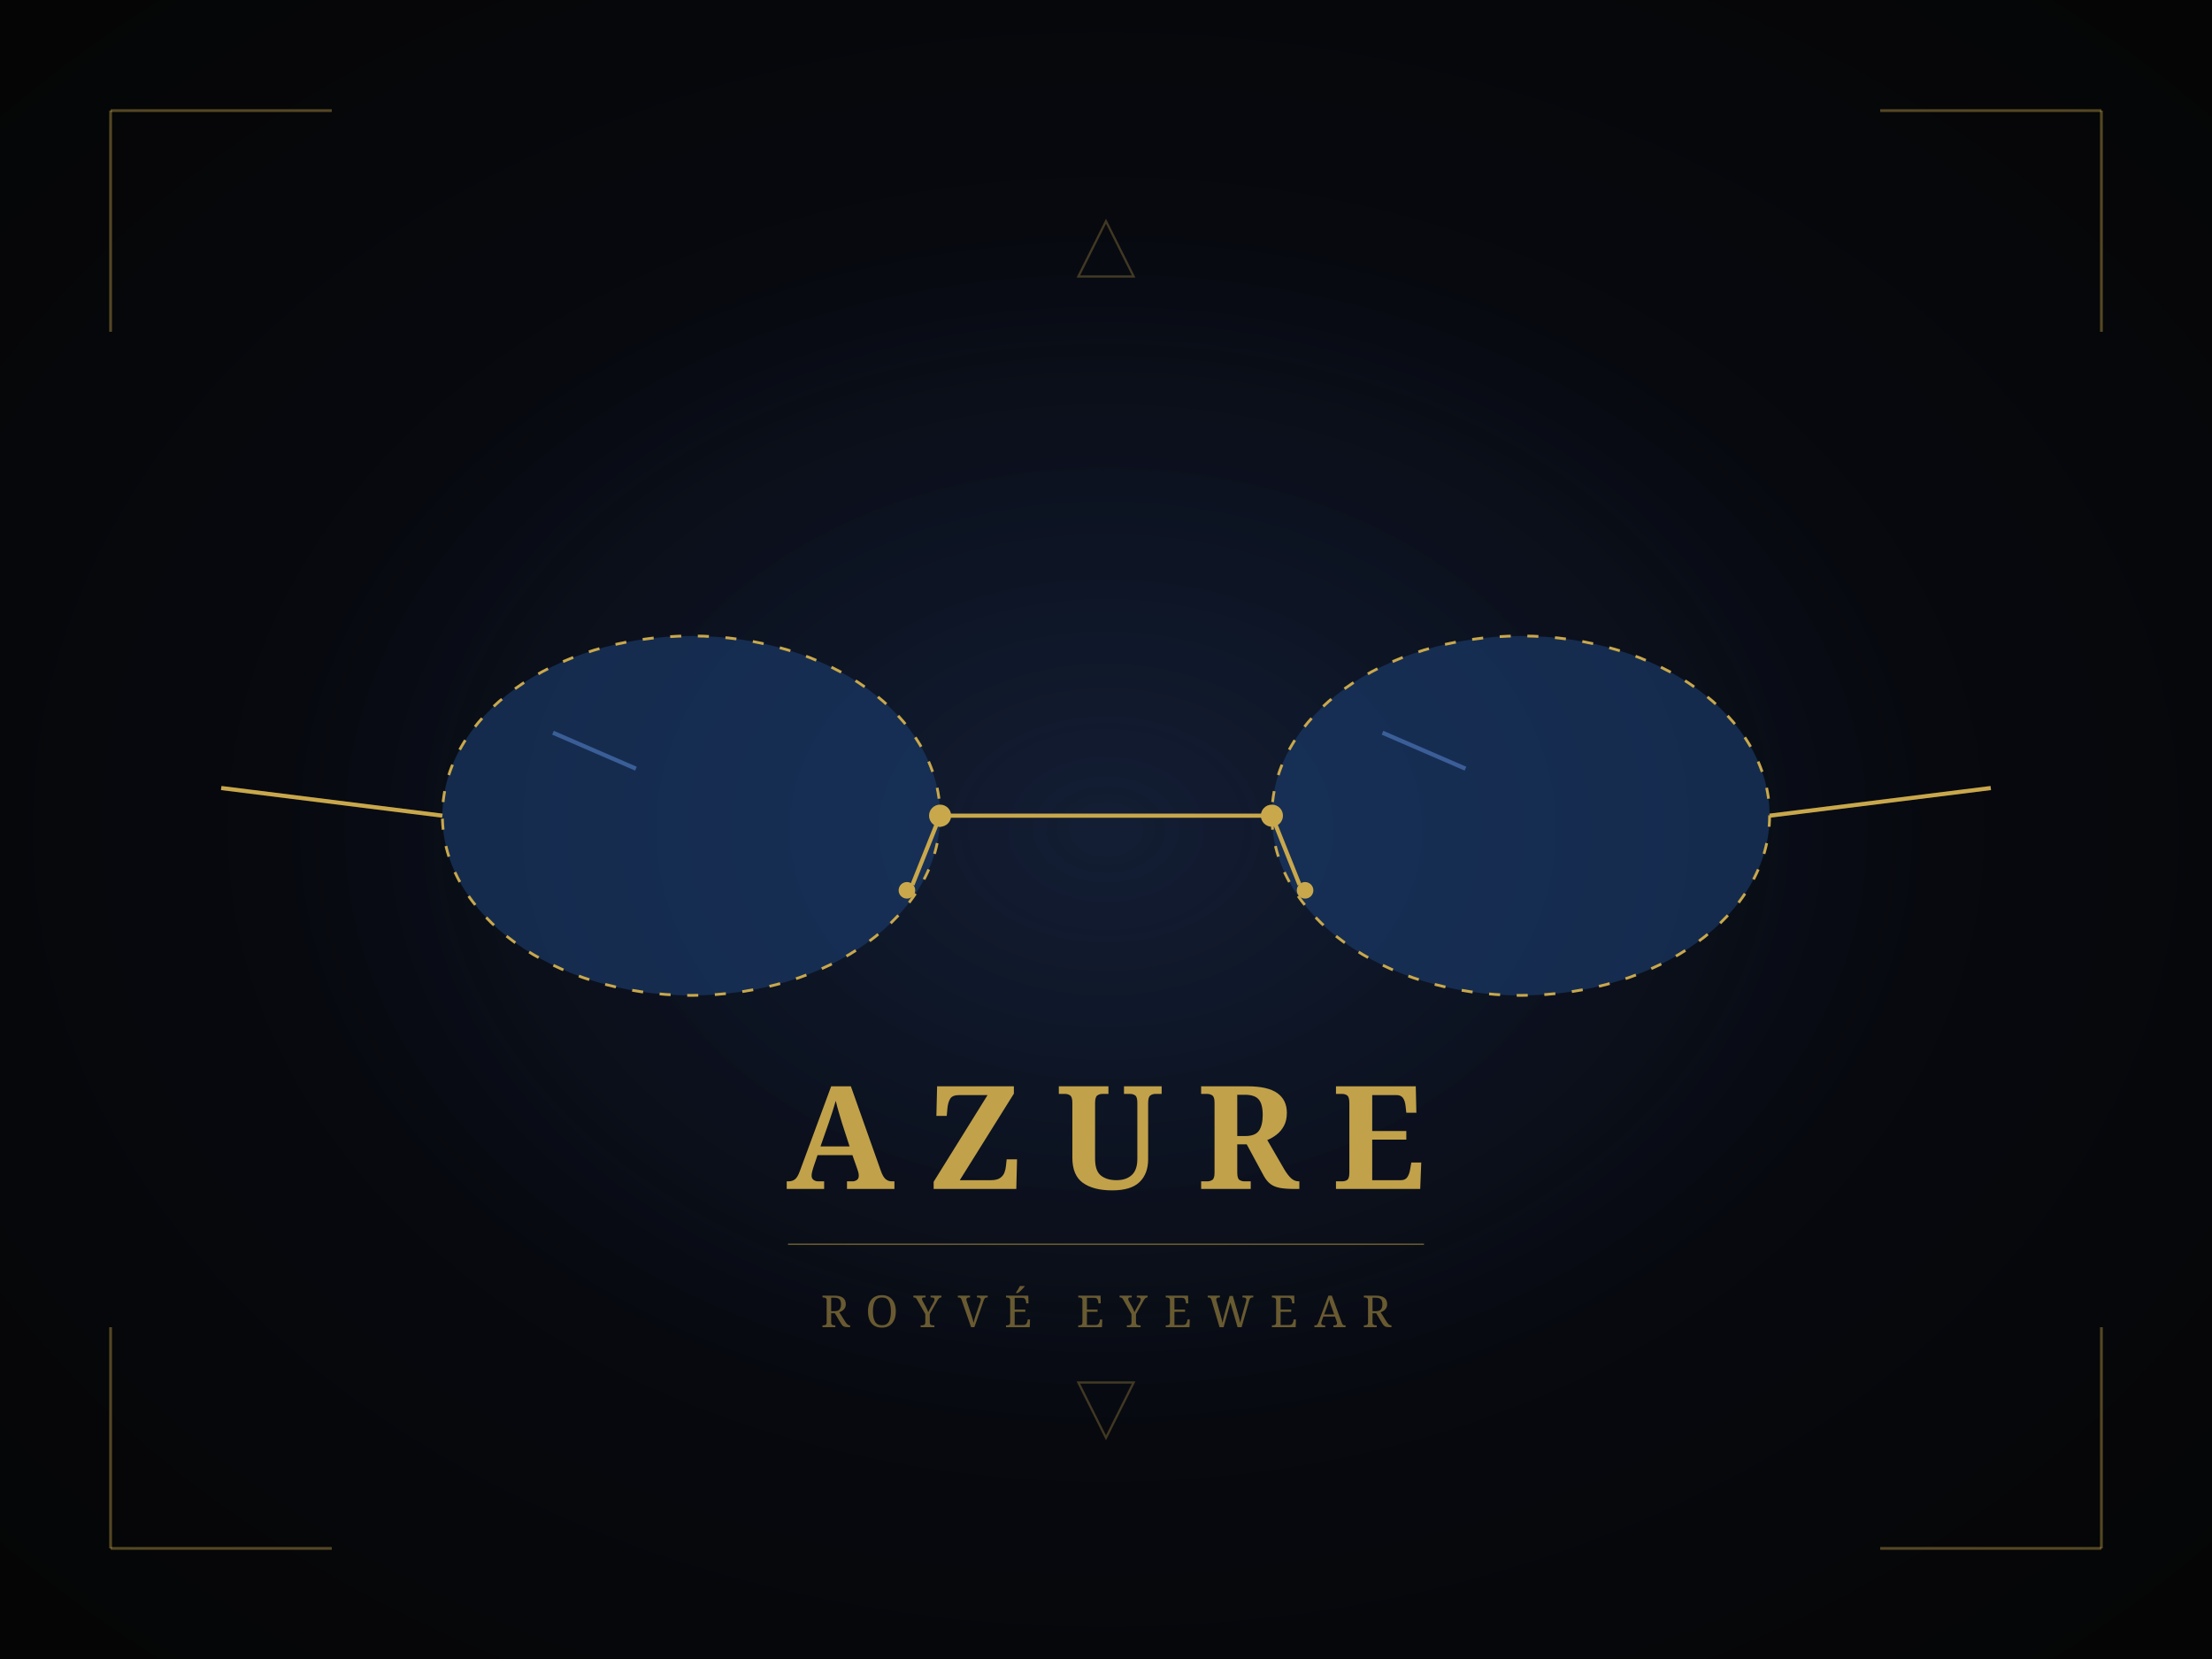
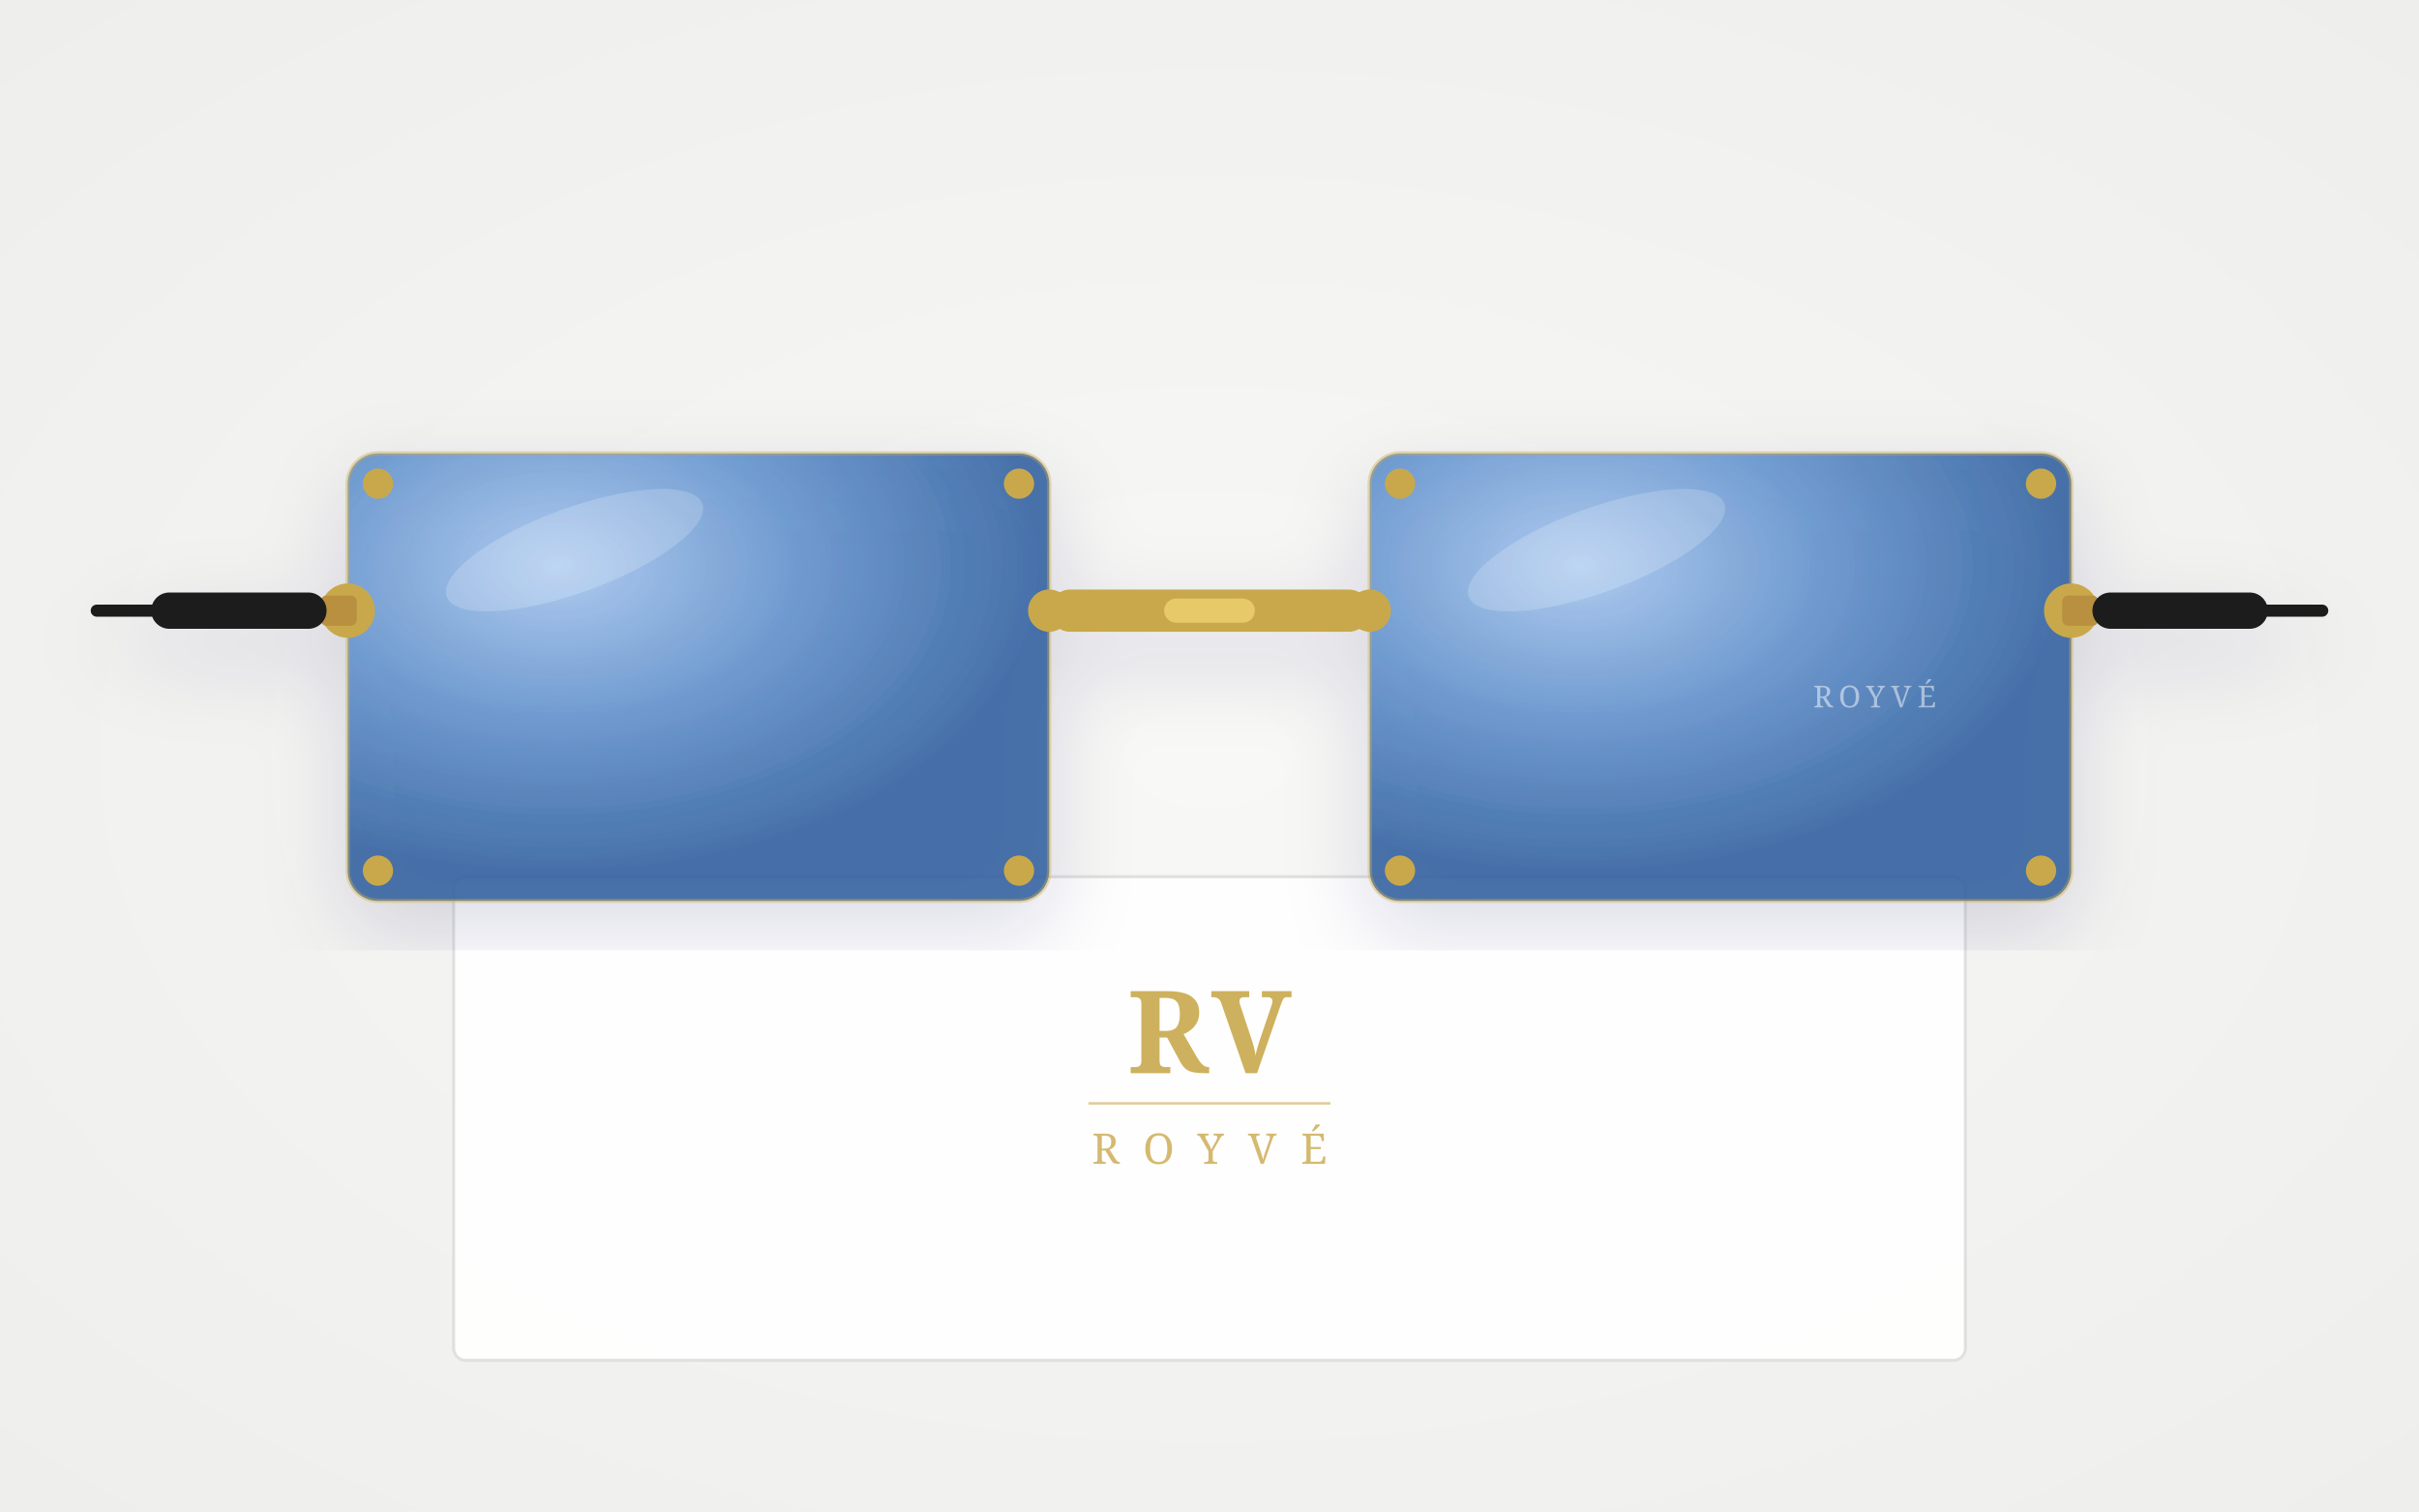
- <svg xmlns="http://www.w3.org/2000/svg" viewBox="0 0 800 600" width="800" height="600">
+ <svg xmlns="http://www.w3.org/2000/svg" viewBox="0 0 800 500" width="800" height="500">
  <defs>
    <radialGradient id="bg" cx="50%" cy="50%" r="70%">
-       <stop offset="0%" stop-color="#090d1a" />
-       <stop offset="100%" stop-color="#050505" />
+       <stop offset="0%" stop-color="#f8f8f6" />
+       <stop offset="100%" stop-color="#eeeeec" />
    </radialGradient>
-     <radialGradient id="glow" cx="50%" cy="50%" r="50%">
-       <stop offset="0%" stop-color="#4a7cc9" stop-opacity="0.15" />
-       <stop offset="100%" stop-color="#4a7cc9" stop-opacity="0" />
+     <radialGradient id="lensL" cx="30%" cy="25%" r="70%">
+       <stop offset="0%" stop-color="#a8c8f0" />
+       <stop offset="50%" stop-color="#6090cc" />
+       <stop offset="100%" stop-color="#3060a0" />
    </radialGradient>
+     <radialGradient id="lensR" cx="30%" cy="25%" r="70%">
+       <stop offset="0%" stop-color="#a8c8f0" />
+       <stop offset="50%" stop-color="#6090cc" />
+       <stop offset="100%" stop-color="#3060a0" />
+     </radialGradient>
+     <filter id="shadow">
+       <feDropShadow dx="0" dy="10" stdDeviation="14" flood-color="#000060" flood-opacity="0.15" />
+     </filter>
+     <pattern id="boxPattern" x="0" y="0" width="30" height="30" patternUnits="userSpaceOnUse">
+       <line x1="0" y1="15" x2="30" y2="15" stroke="#ddd" stroke-width="0.3" />
+     </pattern>
  </defs>
-   <rect width="800" height="600" fill="url(#bg)" />
-   <ellipse cx="400" cy="300" rx="300" ry="220" fill="url(#glow)" />
-   <line x1="40" y1="40" x2="120" y2="40" stroke="#c9a84c" stroke-width="1" opacity="0.4" />
-   <line x1="40" y1="40" x2="40" y2="120" stroke="#c9a84c" stroke-width="1" opacity="0.4" />
-   <line x1="760" y1="40" x2="680" y2="40" stroke="#c9a84c" stroke-width="1" opacity="0.4" />
-   <line x1="760" y1="40" x2="760" y2="120" stroke="#c9a84c" stroke-width="1" opacity="0.4" />
-   <line x1="40" y1="560" x2="120" y2="560" stroke="#c9a84c" stroke-width="1" opacity="0.4" />
-   <line x1="40" y1="560" x2="40" y2="480" stroke="#c9a84c" stroke-width="1" opacity="0.4" />
-   <line x1="760" y1="560" x2="680" y2="560" stroke="#c9a84c" stroke-width="1" opacity="0.4" />
-   <line x1="760" y1="560" x2="760" y2="480" stroke="#c9a84c" stroke-width="1" opacity="0.4" />
-   <ellipse cx="250" cy="295" rx="90" ry="65" fill="#1a3a6a" opacity="0.65" />
-   <ellipse cx="250" cy="295" rx="90" ry="65" fill="none" stroke="#c9a84c" stroke-width="1" stroke-dasharray="4,6" />
-   <ellipse cx="550" cy="295" rx="90" ry="65" fill="#1a3a6a" opacity="0.65" />
-   <ellipse cx="550" cy="295" rx="90" ry="65" fill="none" stroke="#c9a84c" stroke-width="1" stroke-dasharray="4,6" />
-   <circle cx="340" cy="295" r="4" fill="#c9a84c" />
-   <circle cx="460" cy="295" r="4" fill="#c9a84c" />
-   <line x1="340" y1="295" x2="460" y2="295" stroke="#c9a84c" stroke-width="1.5" />
-   <line x1="160" y1="295" x2="80" y2="285" stroke="#c9a84c" stroke-width="1.5" />
-   <line x1="640" y1="295" x2="720" y2="285" stroke="#c9a84c" stroke-width="1.5" />
-   <line x1="340" y1="295" x2="330" y2="320" stroke="#c9a84c" stroke-width="1.5" />
-   <circle cx="328" cy="322" r="3" fill="#c9a84c" />
-   <line x1="460" y1="295" x2="470" y2="320" stroke="#c9a84c" stroke-width="1.5" />
-   <circle cx="472" cy="322" r="3" fill="#c9a84c" />
-   <line x1="200" y1="265" x2="230" y2="278" stroke="#6090e0" stroke-width="1.5" opacity="0.5" />
-   <line x1="500" y1="265" x2="530" y2="278" stroke="#6090e0" stroke-width="1.5" opacity="0.5" />
-   <text x="400" y="430" font-family="Georgia, serif" font-size="52" font-weight="700" letter-spacing="12" fill="#c9a84c" text-anchor="middle" opacity="0.95">AZURE</text>
-   <line x1="285" y1="450" x2="515" y2="450" stroke="#c9a84c" stroke-width="0.5" opacity="0.5" />
-   <text x="400" y="480" font-family="Georgia, serif" font-size="16" letter-spacing="6" fill="#c9a84c" text-anchor="middle" opacity="0.5">ROYVÉ EYEWEAR</text>
-   <polygon points="400,80 410,100 390,100" fill="none" stroke="#c9a84c" stroke-width="0.8" opacity="0.3" />
-   <polygon points="400,520 410,500 390,500" fill="none" stroke="#c9a84c" stroke-width="0.8" opacity="0.3" />
+   <rect width="800" height="500" fill="url(#bg)" />
+   <rect x="150" y="290" width="500" height="160" rx="4" fill="white" opacity="0.9" />
+   <rect x="150" y="290" width="500" height="160" rx="4" fill="none" stroke="#e0e0e0" stroke-width="1" />
+   <text x="400" y="355" font-family="Georgia, serif" font-size="38" font-weight="700" letter-spacing="2" fill="#c9a84c" text-anchor="middle" opacity="0.9">RV</text>
+   <line x1="360" y1="365" x2="440" y2="365" stroke="#c9a84c" stroke-width="0.8" opacity="0.6" />
+   <text x="400" y="385" font-family="Georgia, serif" font-size="14" letter-spacing="8" fill="#c9a84c" text-anchor="middle" opacity="0.8">ROYVÉ</text>
+   <g filter="url(#shadow)">
+     <rect x="115" y="150" width="232" height="148" rx="10" fill="url(#lensL)" opacity="0.88" />
+     <rect x="115" y="150" width="232" height="148" rx="10" fill="none" stroke="#c9a84c" stroke-width="1.5" opacity="0.4" />
+     <rect x="453" y="150" width="232" height="148" rx="10" fill="url(#lensR)" opacity="0.88" />
+     <rect x="453" y="150" width="232" height="148" rx="10" fill="none" stroke="#c9a84c" stroke-width="1.5" opacity="0.4" />
+     <rect x="347" y="195" width="106" height="14" rx="7" fill="#c9a84c" />
+     <circle cx="347" cy="202" r="7" fill="#c9a84c" />
+     <circle cx="453" cy="202" r="7" fill="#c9a84c" />
+     <rect x="385" y="198" width="30" height="8" rx="4" fill="#e8c96a" />
+     <circle cx="115" cy="202" r="9" fill="#c9a84c" />
+     <circle cx="685" cy="202" r="9" fill="#c9a84c" />
+     <rect x="106" y="197" width="12" height="10" rx="2" fill="#b89040" />
+     <rect x="682" y="197" width="12" height="10" rx="2" fill="#b89040" />
+     <rect x="50" y="196" width="58" height="12" rx="6" fill="#1a1a1a" />
+     <rect x="30" y="200" width="24" height="4" rx="2" fill="#1a1a1a" />
+     <rect x="692" y="196" width="58" height="12" rx="6" fill="#1a1a1a" />
+     <rect x="746" y="200" width="24" height="4" rx="2" fill="#1a1a1a" />
+     <circle cx="125" cy="160" r="5" fill="#c9a84c" />
+     <circle cx="337" cy="160" r="5" fill="#c9a84c" />
+     <circle cx="125" cy="288" r="5" fill="#c9a84c" />
+     <circle cx="337" cy="288" r="5" fill="#c9a84c" />
+     <circle cx="463" cy="160" r="5" fill="#c9a84c" />
+     <circle cx="675" cy="160" r="5" fill="#c9a84c" />
+     <circle cx="463" cy="288" r="5" fill="#c9a84c" />
+     <circle cx="675" cy="288" r="5" fill="#c9a84c" />
+     <text x="620" y="234" font-family="Georgia, serif" font-size="10" letter-spacing="2" fill="white" text-anchor="middle" opacity="0.5">ROYVÉ</text>
+     <ellipse cx="190" cy="182" rx="45" ry="14" fill="white" opacity="0.18" transform="rotate(-20, 190, 182)" />
+     <ellipse cx="528" cy="182" rx="45" ry="14" fill="white" opacity="0.18" transform="rotate(-20, 528, 182)" />
+   </g>
</svg>
